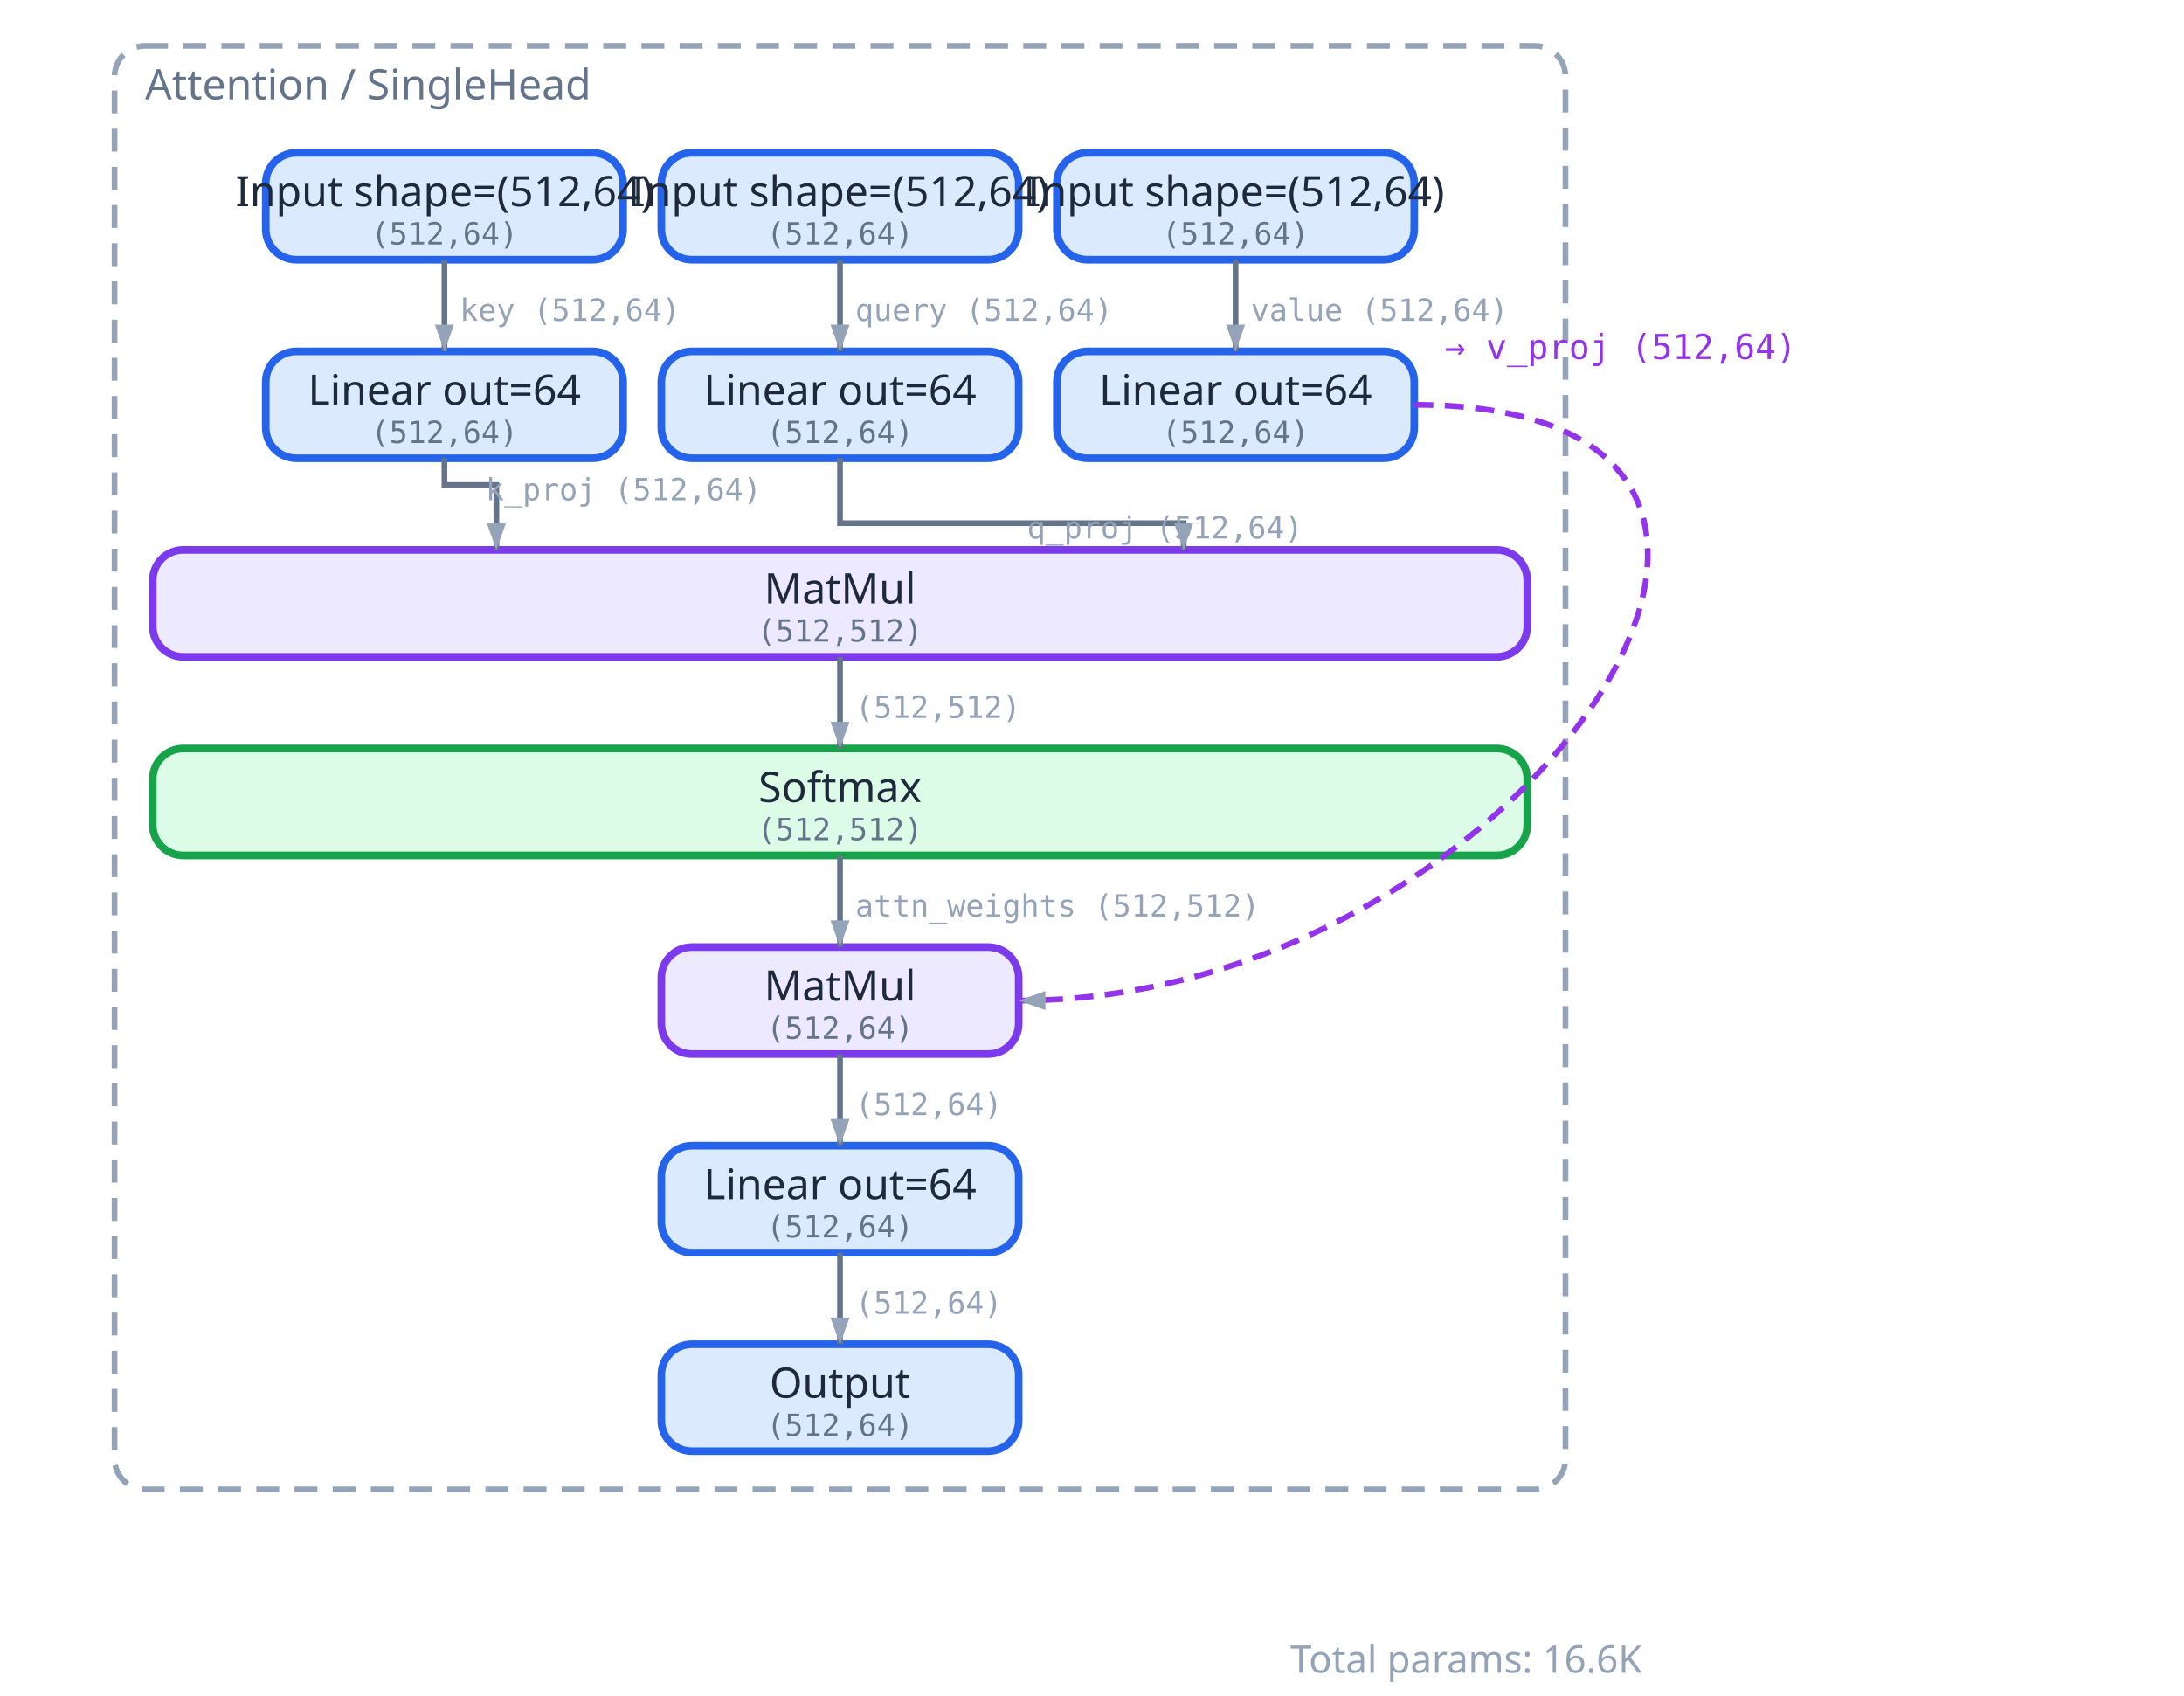
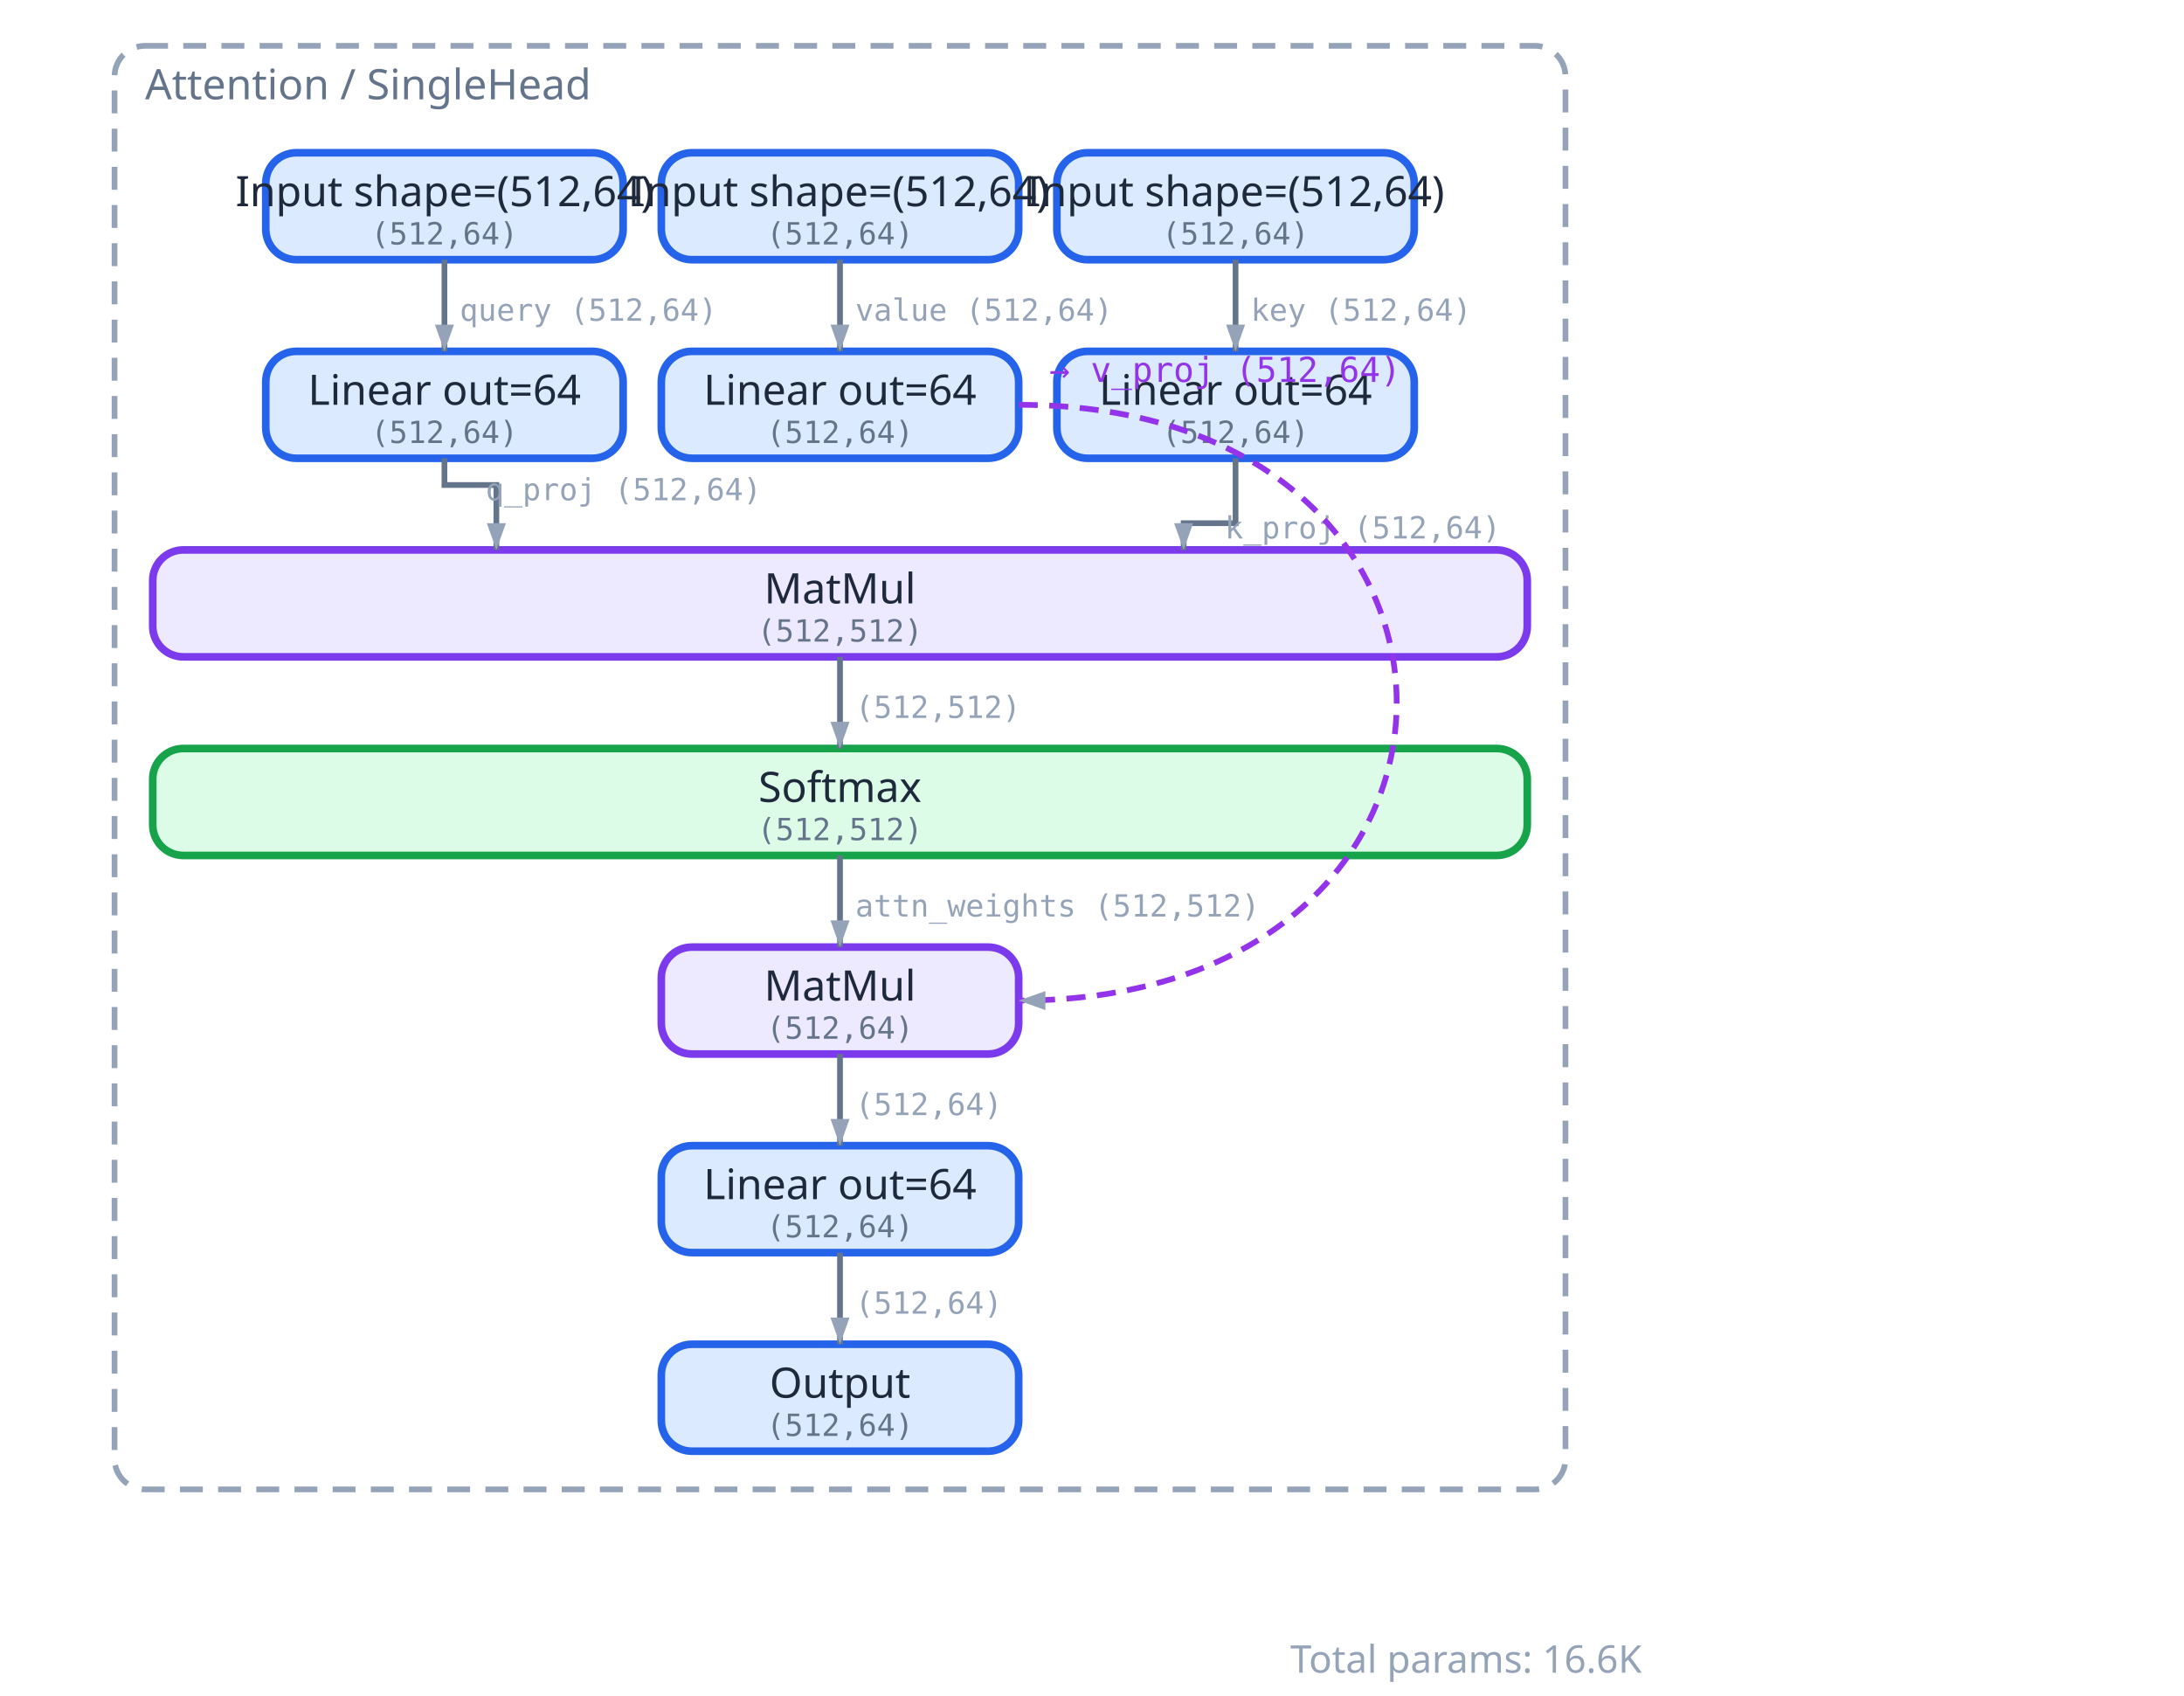
<svg xmlns="http://www.w3.org/2000/svg" viewBox="0 0 572 444" width="572" height="444">
  <defs>
    <marker id="arrowhead" markerWidth="7" markerHeight="5" refX="7" refY="2.5" markerUnits="userSpaceOnUse" orient="auto">
      <polygon points="0 0, 7 2.5, 0 5" fill="#94a3b8" />
    </marker>
  </defs>
  <rect x="30" y="12" width="380" height="378" fill="none" rx="8" stroke="#94a3b8" stroke-dasharray="6,4" stroke-width="1.5" />
  <text x="38" y="26" fill="#64748b" font-family="sans-serif" font-size="11" font-weight="500">Attention / SingleHead</text>
  <rect x="173.201" y="92" width="93.598" height="28" rx="8" ry="8" fill="#dbeafe" stroke="#2563eb" stroke-width="2" />
  <text x="220" y="106" fill="#1e293b" font-family="sans-serif" font-size="11" font-weight="500" text-anchor="middle">Linear out=64</text>
  <text x="220" y="116" fill="#64748b" font-family="monospace" font-size="8" text-anchor="middle">(512,64)</text>
+   <rect x="276.799" y="40" width="93.598" height="28" rx="8" ry="8" fill="#dbeafe" stroke="#2563eb" stroke-width="2" />
+   <text x="323.598" y="54" fill="#1e293b" font-family="sans-serif" font-size="11" font-weight="500" text-anchor="middle">Input shape=(512,64)</text>
+   <text x="323.598" y="64" fill="#64748b" font-family="monospace" font-size="8" text-anchor="middle">(512,64)</text>
+   <rect x="173.201" y="40" width="93.598" height="28" rx="8" ry="8" fill="#dbeafe" stroke="#2563eb" stroke-width="2" />
+   <text x="220" y="54" fill="#1e293b" font-family="sans-serif" font-size="11" font-weight="500" text-anchor="middle">Input shape=(512,64)</text>
+   <text x="220" y="64" fill="#64748b" font-family="monospace" font-size="8" text-anchor="middle">(512,64)</text>
+   <rect x="69.604" y="40" width="93.598" height="28" rx="8" ry="8" fill="#dbeafe" stroke="#2563eb" stroke-width="2" />
+   <text x="116.402" y="54" fill="#1e293b" font-family="sans-serif" font-size="11" font-weight="500" text-anchor="middle">Input shape=(512,64)</text>
+   <text x="116.402" y="64" fill="#64748b" font-family="monospace" font-size="8" text-anchor="middle">(512,64)</text>
+   <rect x="40" y="144" width="360" height="28" rx="8" ry="8" fill="#ede9fe" stroke="#7c3aed" stroke-width="2" />
+   <text x="220" y="158" fill="#1e293b" font-family="sans-serif" font-size="11" font-weight="500" text-anchor="middle">MatMul</text>
+   <text x="220" y="168" fill="#64748b" font-family="monospace" font-size="8" text-anchor="middle">(512,512)</text>
  <rect x="40" y="196" width="360" height="28" rx="8" ry="8" fill="#dcfce7" stroke="#16a34a" stroke-width="2" />
  <text x="220" y="210" fill="#1e293b" font-family="sans-serif" font-size="11" font-weight="500" text-anchor="middle">Softmax</text>
  <text x="220" y="220" fill="#64748b" font-family="monospace" font-size="8" text-anchor="middle">(512,512)</text>
-   <rect x="69.604" y="40" width="93.598" height="28" rx="8" ry="8" fill="#dbeafe" stroke="#2563eb" stroke-width="2" />
-   <text x="116.402" y="54" fill="#1e293b" font-family="sans-serif" font-size="11" font-weight="500" text-anchor="middle">Input shape=(512,64)</text>
-   <text x="116.402" y="64" fill="#64748b" font-family="monospace" font-size="8" text-anchor="middle">(512,64)</text>
+   <rect x="173.201" y="300" width="93.598" height="28" rx="8" ry="8" fill="#dbeafe" stroke="#2563eb" stroke-width="2" />
+   <text x="220" y="314" fill="#1e293b" font-family="sans-serif" font-size="11" font-weight="500" text-anchor="middle">Linear out=64</text>
+   <text x="220" y="324" fill="#64748b" font-family="monospace" font-size="8" text-anchor="middle">(512,64)</text>
  <rect x="69.604" y="92" width="93.598" height="28" rx="8" ry="8" fill="#dbeafe" stroke="#2563eb" stroke-width="2" />
  <text x="116.402" y="106" fill="#1e293b" font-family="sans-serif" font-size="11" font-weight="500" text-anchor="middle">Linear out=64</text>
  <text x="116.402" y="116" fill="#64748b" font-family="monospace" font-size="8" text-anchor="middle">(512,64)</text>
-   <rect x="173.201" y="300" width="93.598" height="28" rx="8" ry="8" fill="#dbeafe" stroke="#2563eb" stroke-width="2" />
-   <text x="220" y="314" fill="#1e293b" font-family="sans-serif" font-size="11" font-weight="500" text-anchor="middle">Linear out=64</text>
-   <text x="220" y="324" fill="#64748b" font-family="monospace" font-size="8" text-anchor="middle">(512,64)</text>
  <rect x="173.201" y="352" width="93.598" height="28" rx="8" ry="8" fill="#dbeafe" stroke="#2563eb" stroke-width="2" />
  <text x="220" y="366" fill="#1e293b" font-family="sans-serif" font-size="11" font-weight="500" text-anchor="middle">Output</text>
  <text x="220" y="376" fill="#64748b" font-family="monospace" font-size="8" text-anchor="middle">(512,64)</text>
-   <rect x="276.799" y="40" width="93.598" height="28" rx="8" ry="8" fill="#dbeafe" stroke="#2563eb" stroke-width="2" />
-   <text x="323.598" y="54" fill="#1e293b" font-family="sans-serif" font-size="11" font-weight="500" text-anchor="middle">Input shape=(512,64)</text>
-   <text x="323.598" y="64" fill="#64748b" font-family="monospace" font-size="8" text-anchor="middle">(512,64)</text>
  <rect x="173.201" y="248" width="93.598" height="28" rx="8" ry="8" fill="#ede9fe" stroke="#7c3aed" stroke-width="2" />
  <text x="220" y="262" fill="#1e293b" font-family="sans-serif" font-size="11" font-weight="500" text-anchor="middle">MatMul</text>
  <text x="220" y="272" fill="#64748b" font-family="monospace" font-size="8" text-anchor="middle">(512,64)</text>
  <rect x="276.799" y="92" width="93.598" height="28" rx="8" ry="8" fill="#dbeafe" stroke="#2563eb" stroke-width="2" />
  <text x="323.598" y="106" fill="#1e293b" font-family="sans-serif" font-size="11" font-weight="500" text-anchor="middle">Linear out=64</text>
  <text x="323.598" y="116" fill="#64748b" font-family="monospace" font-size="8" text-anchor="middle">(512,64)</text>
-   <rect x="40" y="144" width="360" height="28" rx="8" ry="8" fill="#ede9fe" stroke="#7c3aed" stroke-width="2" />
-   <text x="220" y="158" fill="#1e293b" font-family="sans-serif" font-size="11" font-weight="500" text-anchor="middle">MatMul</text>
-   <text x="220" y="168" fill="#64748b" font-family="monospace" font-size="8" text-anchor="middle">(512,512)</text>
-   <rect x="173.201" y="40" width="93.598" height="28" rx="8" ry="8" fill="#dbeafe" stroke="#2563eb" stroke-width="2" />
-   <text x="220" y="54" fill="#1e293b" font-family="sans-serif" font-size="11" font-weight="500" text-anchor="middle">Input shape=(512,64)</text>
-   <text x="220" y="64" fill="#64748b" font-family="monospace" font-size="8" text-anchor="middle">(512,64)</text>
+   <path d="M 116.402 68 L 116.402 92" fill="none" marker-end="url(#arrowhead)" stroke="#64748b" stroke-width="1.5" />
+   <text x="120.402" y="84" fill="#94a3b8" font-family="monospace" font-size="8">query (512,64)</text>
+   <path d="M 323.598 68 L 323.598 92" fill="none" marker-end="url(#arrowhead)" stroke="#64748b" stroke-width="1.5" />
+   <text x="327.598" y="84" fill="#94a3b8" font-family="monospace" font-size="8">key (512,64)</text>
  <path d="M 220 68 L 220 92" fill="none" marker-end="url(#arrowhead)" stroke="#64748b" stroke-width="1.5" />
-   <text x="224" y="84" fill="#94a3b8" font-family="monospace" font-size="8">query (512,64)</text>
-   <path d="M 116.402 68 L 116.402 92" fill="none" marker-end="url(#arrowhead)" stroke="#64748b" stroke-width="1.5" />
-   <text x="120.402" y="84" fill="#94a3b8" font-family="monospace" font-size="8">key (512,64)</text>
-   <path d="M 323.598 68 L 323.598 92" fill="none" marker-end="url(#arrowhead)" stroke="#64748b" stroke-width="1.5" />
-   <text x="327.598" y="84" fill="#94a3b8" font-family="monospace" font-size="8">value (512,64)</text>
-   <path d="M 220 120 L 220 137 L 310 137 L 310 144" fill="none" marker-end="url(#arrowhead)" stroke="#64748b" stroke-width="1.5" />
-   <text x="269" y="141" fill="#94a3b8" font-family="monospace" font-size="8">q_proj (512,64)</text>
+   <text x="224" y="84" fill="#94a3b8" font-family="monospace" font-size="8">value (512,64)</text>
  <path d="M 116.402 120 L 116.402 127 L 130 127 L 130 144" fill="none" marker-end="url(#arrowhead)" stroke="#64748b" stroke-width="1.5" />
-   <text x="127.201" y="131" fill="#94a3b8" font-family="monospace" font-size="8">k_proj (512,64)</text>
+   <text x="127.201" y="131" fill="#94a3b8" font-family="monospace" font-size="8">q_proj (512,64)</text>
+   <path d="M 323.598 120 L 323.598 137 L 310 137 L 310 144" fill="none" marker-end="url(#arrowhead)" stroke="#64748b" stroke-width="1.5" />
+   <text x="320.799" y="141" fill="#94a3b8" font-family="monospace" font-size="8">k_proj (512,64)</text>
  <path d="M 220 172 L 220 196" fill="none" marker-end="url(#arrowhead)" stroke="#64748b" stroke-width="1.5" />
  <text x="224" y="188" fill="#94a3b8" font-family="monospace" font-size="8">(512,512)</text>
  <path d="M 220 224 L 220 248" fill="none" marker-end="url(#arrowhead)" stroke="#64748b" stroke-width="1.5" />
  <text x="224" y="240" fill="#94a3b8" font-family="monospace" font-size="8">attn_weights (512,512)</text>
-   <path d="M 370.396 106 C 502.396 106, 398.799 262, 266.799 262" fill="none" marker-end="url(#arrowhead)" stroke="#9333ea" stroke-dasharray="5,3" stroke-width="1.5" />
-   <text x="378.396" y="94" fill="#9333ea" font-family="monospace" font-size="9" text-anchor="start">→ v_proj (512,64)</text>
+   <path d="M 266.799 106 C 398.799 106, 398.799 262, 266.799 262" fill="none" marker-end="url(#arrowhead)" stroke="#9333ea" stroke-dasharray="5,3" stroke-width="1.5" />
+   <text x="274.799" y="100" fill="#9333ea" font-family="monospace" font-size="9" text-anchor="start">→ v_proj (512,64)</text>
  <path d="M 220 276 L 220 300" fill="none" marker-end="url(#arrowhead)" stroke="#64748b" stroke-width="1.5" />
  <text x="224" y="292" fill="#94a3b8" font-family="monospace" font-size="8">(512,64)</text>
  <path d="M 220 328 L 220 352" fill="none" marker-end="url(#arrowhead)" stroke="#64748b" stroke-width="1.5" />
  <text x="224" y="344" fill="#94a3b8" font-family="monospace" font-size="8">(512,64)</text>
  <text x="430" y="438" fill="#94a3b8" font-family="sans-serif" font-size="10" text-anchor="end">Total params: 16.6K</text>
</svg>
